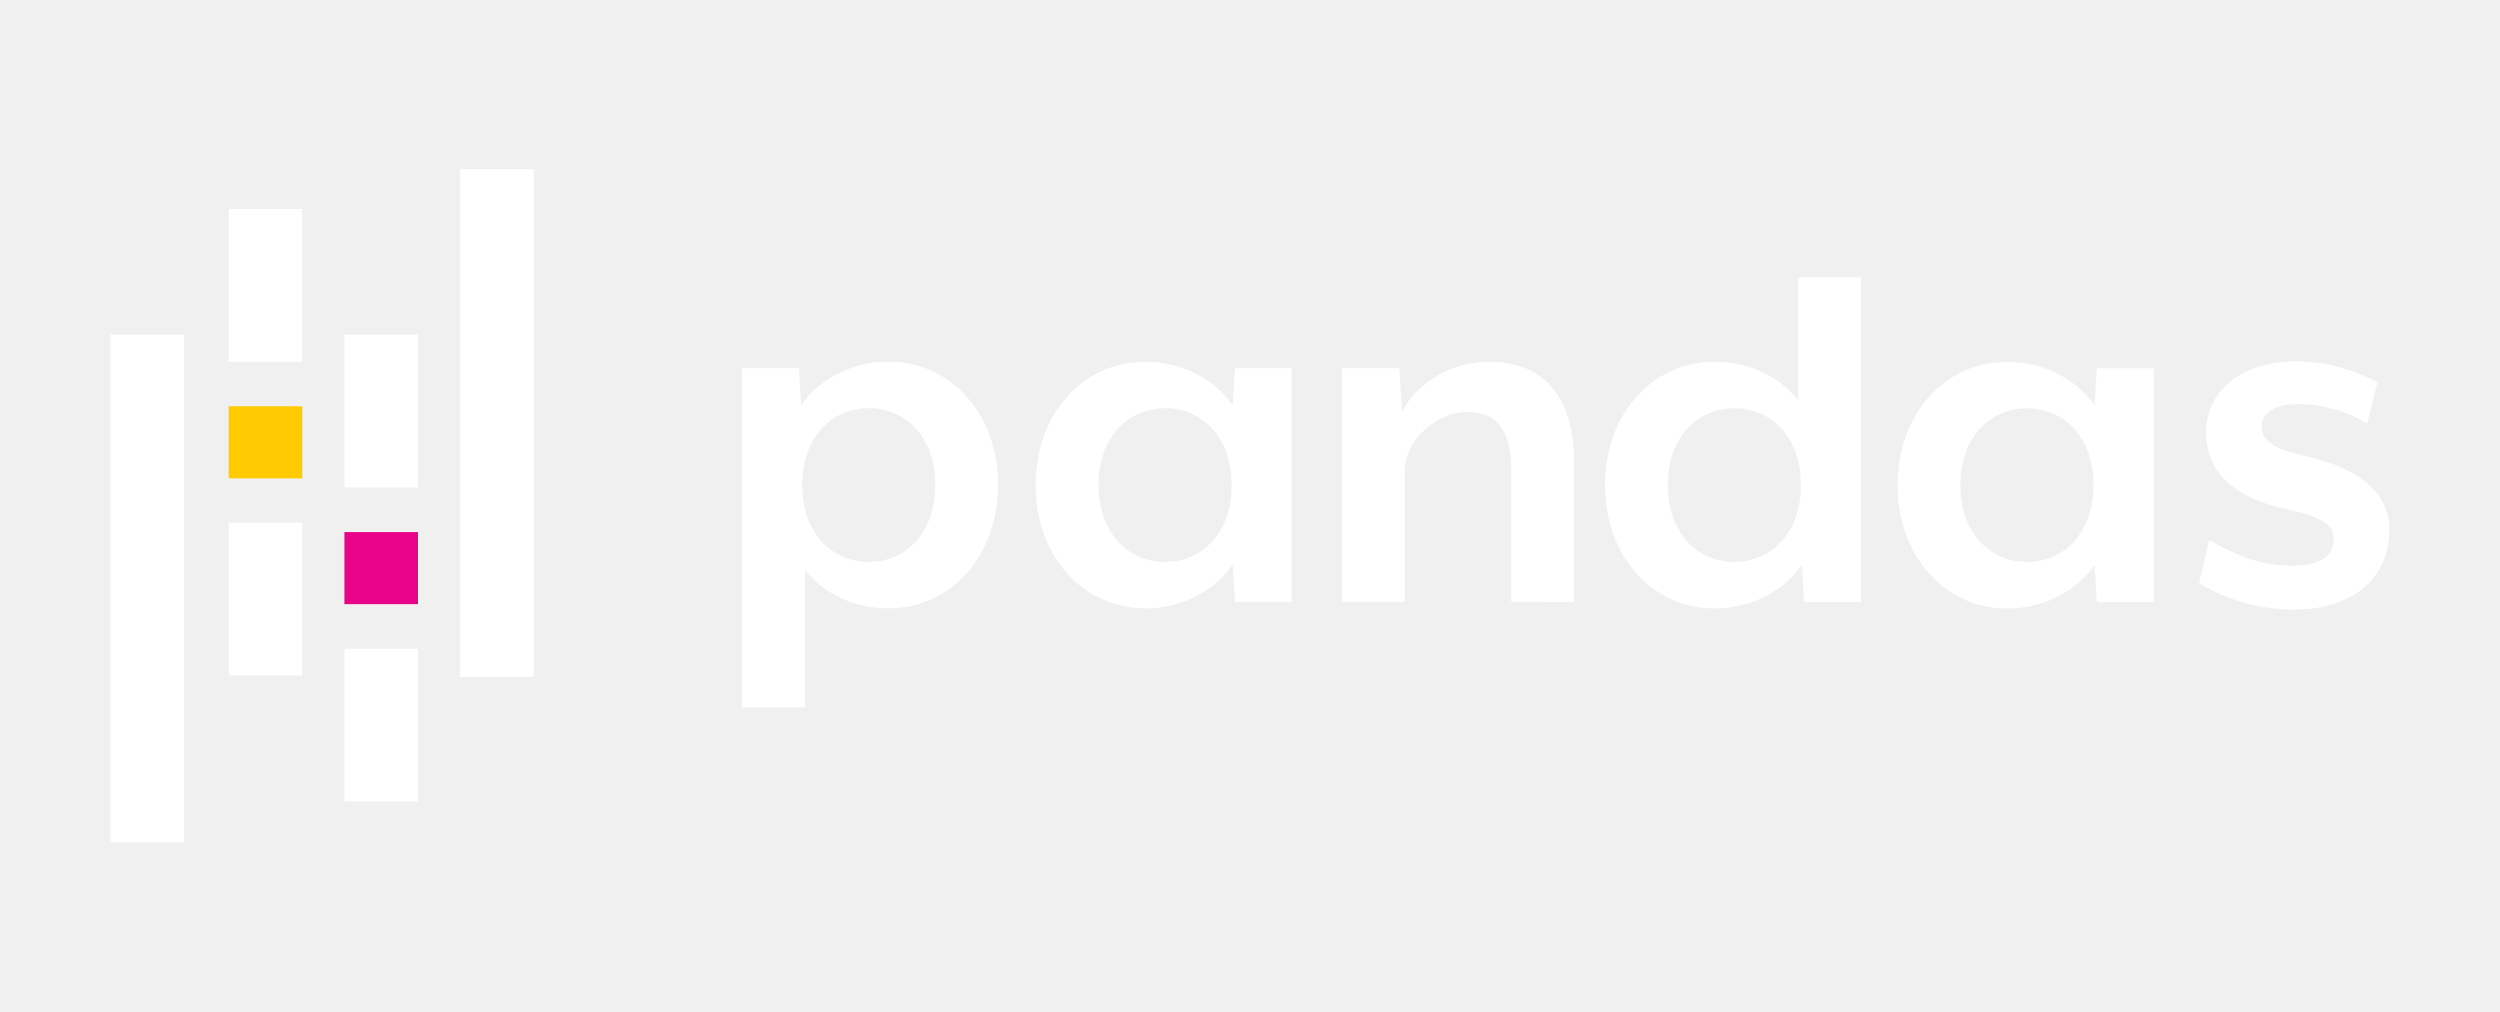
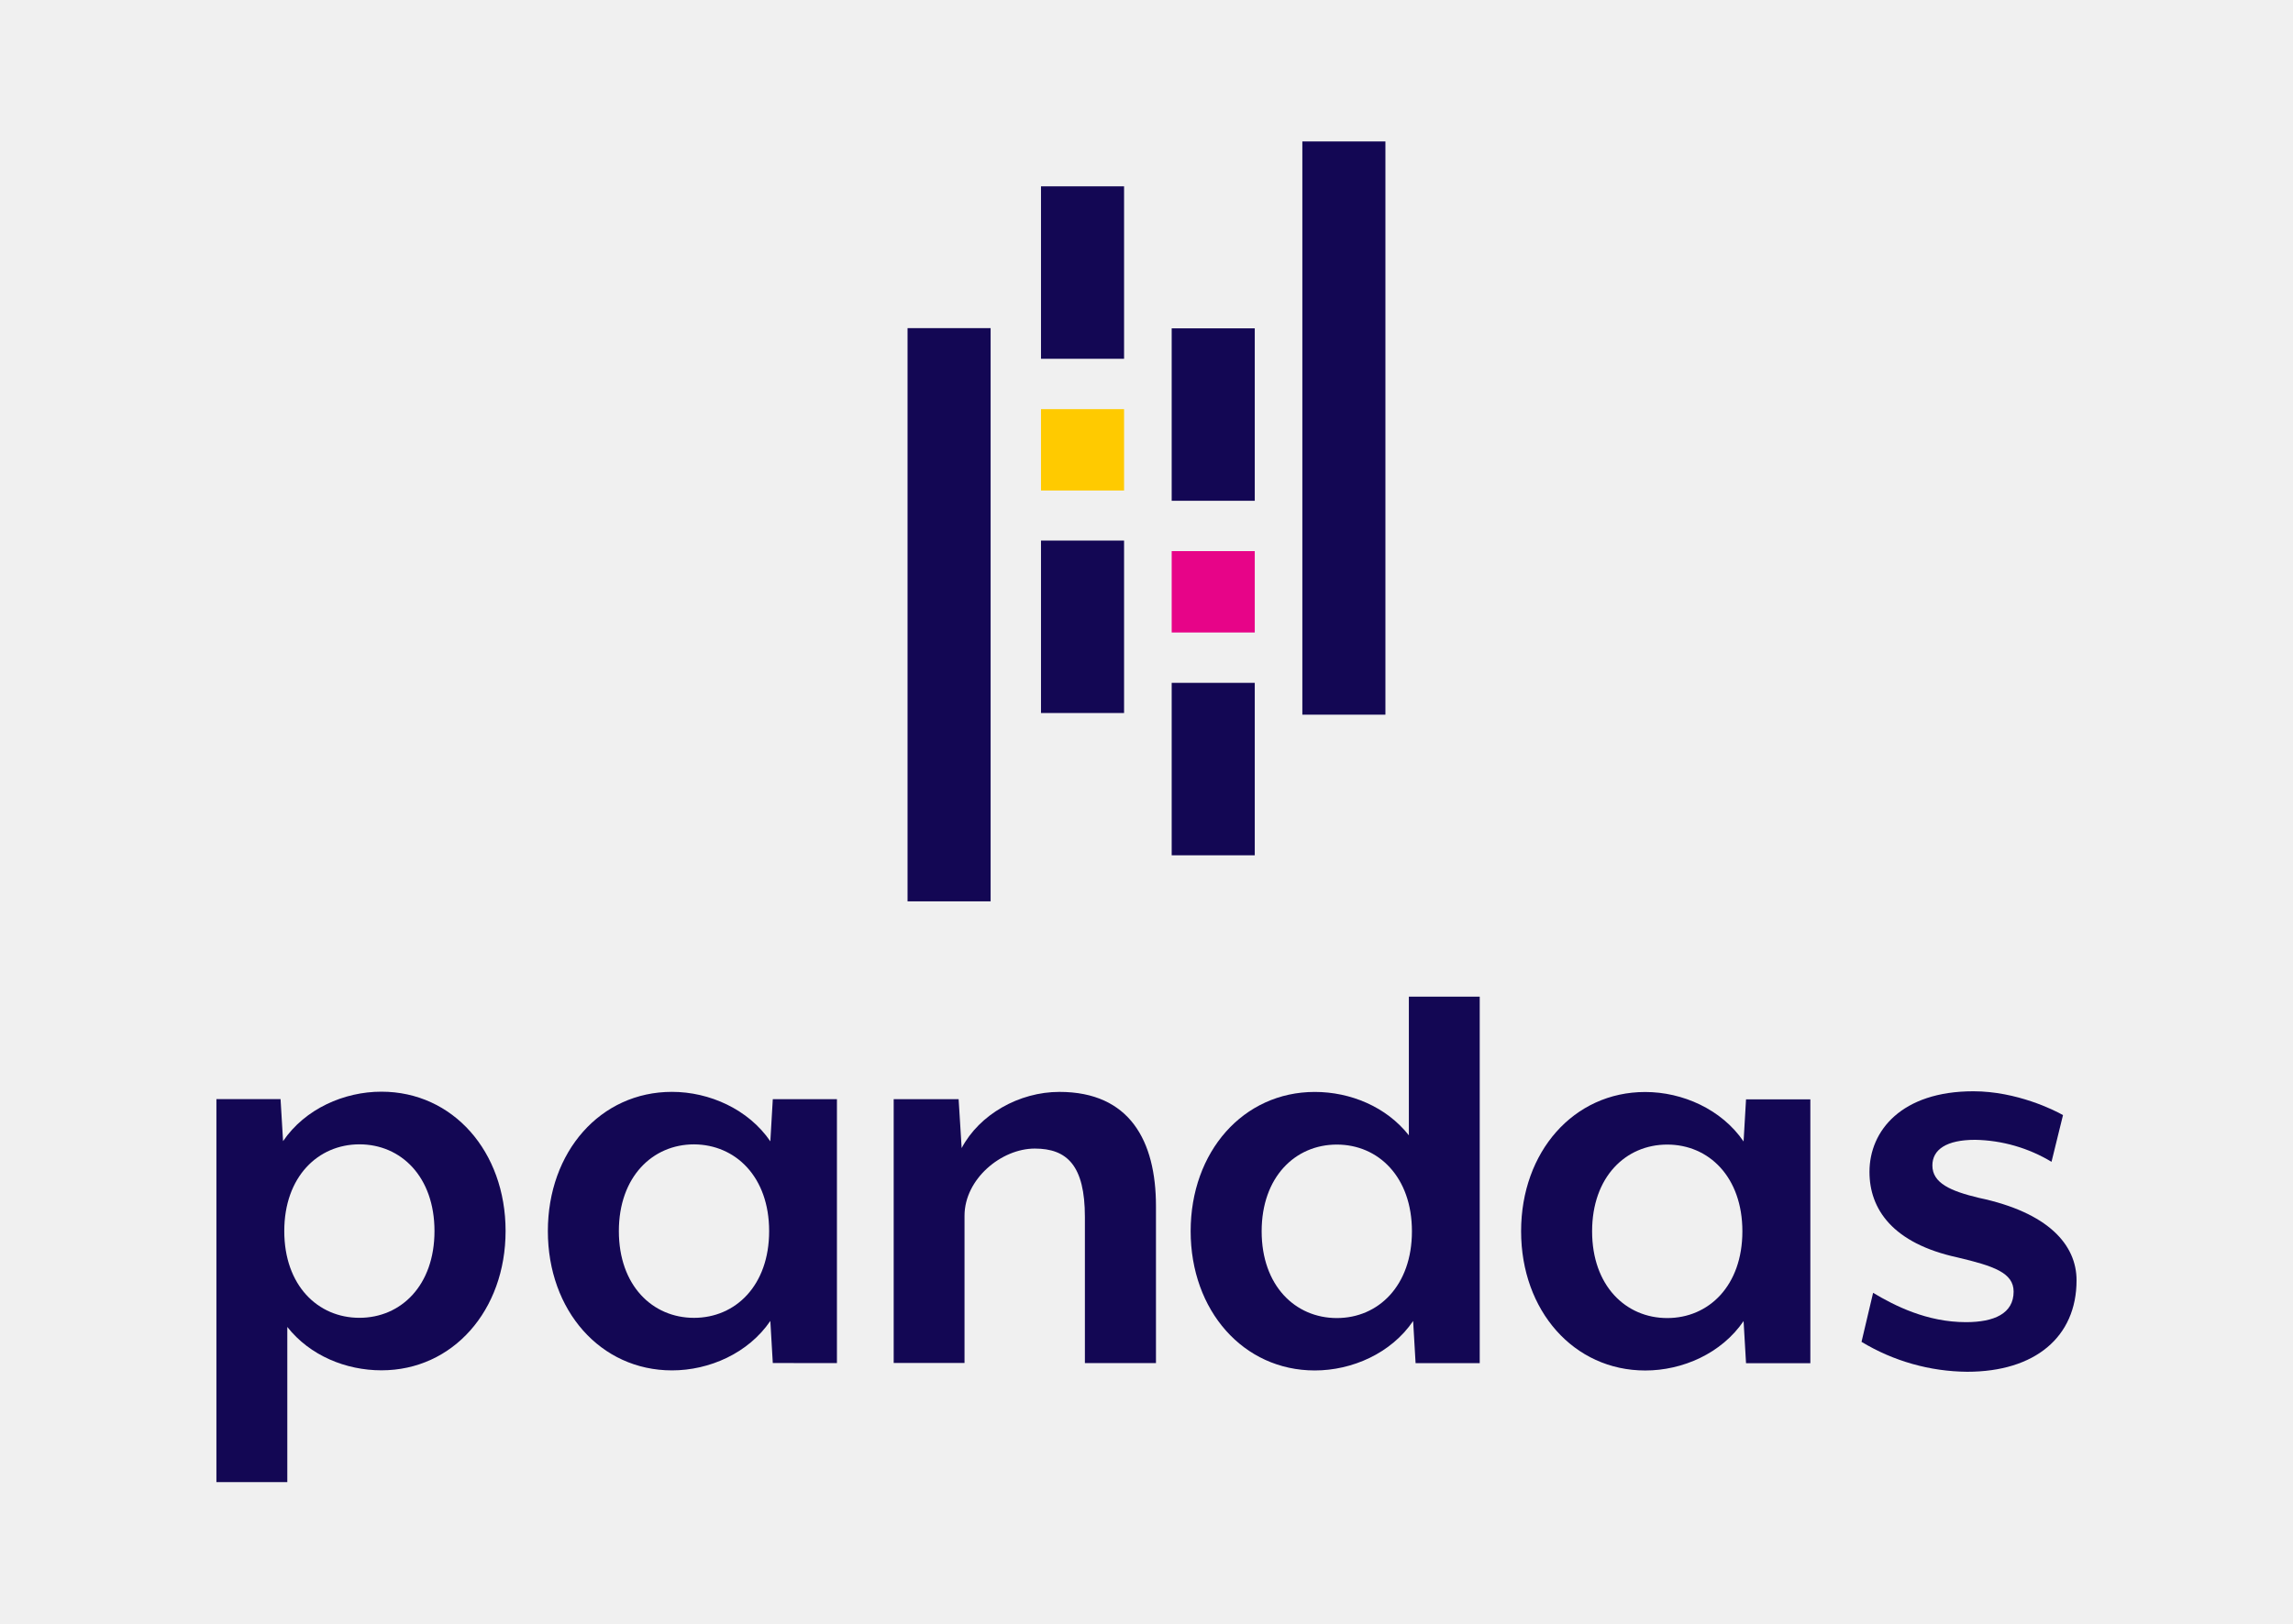
- <svg xmlns="http://www.w3.org/2000/svg" id="Layer_1" data-name="Layer 1" viewBox="0 0 818.63 331.21">
+ <svg xmlns="http://www.w3.org/2000/svg" id="Layer_1" data-name="Layer 1" viewBox="0 0 664.97 470.93">
  <defs>
-     <style>.cls-1{fill:#fff;}.cls-2{fill:#ffca00;}.cls-3{fill:#e70488;}</style>
+     <style>.cls-1{fill:#130754;}.cls-2{fill:#ffca00;}.cls-3{fill:#e70488;}</style>
  </defs>
-   <path class="cls-1" d="M290.85,199.21c-10.27,0-20.73-4.25-27.28-12.58v45H243l0-111.09h18.6l.71,12.22c6.38-9.39,17.71-14.35,28.52-14.35,20.73,0,36,17.37,36,40.4S311.58,199.22,290.85,199.21Zm-6.37-65.55c-12.05,0-21.79,9.39-21.79,25.16S272.43,184,284.48,184s21.79-9.39,21.79-25.16S296.53,133.66,284.48,133.66Z" />
-   <path class="cls-1" d="M404.36,197.1l-.71-12.22c-6.38,9.39-17.72,14.35-28.53,14.34-20.73,0-36-17.36-36-40.39s15.24-40.4,36-40.39c10.81,0,22.15,5,28.53,14.35l.71-12.22H423V197.1Zm-22.85-63.43c-12.05,0-21.79,9.39-21.8,25.16S369.45,184,381.5,184s21.8-9.39,21.8-25.16S393.56,133.67,381.51,133.67Z" />
-   <path class="cls-1" d="M494.87,197.11V154.77c0-14.88-5.13-19.84-14.52-19.84-9.75,0-20.38,8.85-20.38,19.48v42.7H439.41V120.57H458.2l.89,14.18c5.14-9.75,16.65-16.3,28.35-16.3,20.37,0,28,14.18,28,33.13v45.54Z" />
-   <path class="cls-1" d="M590.77,197.13l-.71-12.23c-6.38,9.39-17.72,14.35-28.52,14.35-20.73,0-36-17.37-36-40.4s15.24-40.39,36-40.39c10.27,0,20.72,4.26,27.28,12.58V90.83h20.56l0,106.3ZM567.92,133.7c-12,0-21.79,9.39-21.79,25.15S555.87,184,567.92,184s21.79-9.38,21.79-25.15S580,133.7,567.92,133.7Z" />
-   <path class="cls-1" d="M686.6,197.14l-.71-12.22c-6.38,9.39-17.72,14.34-28.53,14.34-20.73,0-36-17.36-36-40.4s15.24-40.39,36-40.39c10.81,0,22.15,5,28.53,14.36l.71-12.23h18.6v76.53Zm-22.85-63.43c-12,0-21.79,9.39-21.8,25.16S651.7,184,663.74,184s21.8-9.39,21.8-25.16S675.8,133.71,663.75,133.71Z" />
-   <path class="cls-1" d="M750.73,199.63a60.16,60.16,0,0,1-30.65-8.69l3.37-14.17c6.2,3.72,15.59,8.51,26.93,8.51,8.15,0,13.82-2.48,13.82-8.86,0-5.49-5.85-7.44-16.3-9.92-18.78-4.08-25.51-14-25.51-24.81,0-12.05,9.39-23.38,30.12-23.38,12.58,0,23.57,5.49,26,6.91l-3.37,13.47A44.59,44.59,0,0,0,753,132.31c-8.32,0-12.4,2.83-12.4,7.44,0,5.13,5.32,7.44,13.46,9.39,20.2,4.25,28.35,13.64,28.35,23.92C782.45,189.53,770.4,199.63,750.73,199.63Z" />
-   <rect class="cls-1" x="74.88" y="68.42" width="24.09" height="50.02" />
-   <rect class="cls-1" x="74.88" y="171.17" width="24.09" height="50.02" />
-   <rect class="cls-2" x="74.88" y="133.04" width="24.09" height="23.6" />
-   <rect class="cls-1" x="36.19" y="109.55" width="24.09" height="166.27" />
-   <rect class="cls-1" x="112.78" y="212.44" width="24.09" height="50.02" />
-   <rect class="cls-1" x="112.78" y="109.61" width="24.09" height="50.02" />
-   <rect class="cls-3" x="112.78" y="174.23" width="24.09" height="23.6" />
-   <rect class="cls-1" x="150.67" y="55.39" width="24.09" height="166.27" />
+   <path class="cls-1" d="M110.61,397.48c-10.28,0-20.73-4.25-27.29-12.58v45H62.76l0-111.08h18.6L82.09,331c6.38-9.39,17.72-14.35,28.53-14.34,20.72,0,36,17.36,36,40.4S131.33,397.49,110.61,397.48Zm-6.37-65.55c-12,0-21.8,9.39-21.8,25.16s9.74,25.16,21.79,25.16S126,372.86,126,357.09,116.28,331.93,104.24,331.93Z" />
+   <path class="cls-1" d="M224.11,395.37l-.71-12.22c-6.38,9.39-17.72,14.35-28.52,14.35-20.73,0-36-17.37-36-40.4s15.24-40.4,36-40.39c10.8,0,22.14,5,28.52,14.35l.71-12.22h18.6v76.54Zm-22.85-63.43c-12,0-21.79,9.39-21.79,25.16s9.74,25.16,21.79,25.16,21.79-9.39,21.79-25.15S213.31,332,201.26,331.94Z" />
+   <path class="cls-1" d="M314.62,395.39V353c0-14.88-5.14-19.84-14.53-19.84-9.74,0-20.37,8.85-20.38,19.48v42.7H259.17V318.84H278l.88,14.18c5.14-9.75,16.66-16.3,28.35-16.3,20.37,0,28,14.18,28,33.14v45.53Z" />
+   <path class="cls-1" d="M410.52,395.4l-.71-12.23c-6.37,9.39-17.71,14.35-28.52,14.35-20.73,0-36-17.37-36-40.4s15.24-40.39,36-40.39c10.27,0,20.73,4.26,27.28,12.59V289.1h20.55l0,106.3ZM387.68,332c-12.05,0-21.8,9.39-21.8,25.16s9.74,25.15,21.79,25.16,21.79-9.39,21.79-25.16S399.72,332,387.68,332Z" />
+   <path class="cls-1" d="M506.35,395.41l-.71-12.22c-6.38,9.39-17.72,14.35-28.52,14.34-20.73,0-36-17.36-36-40.39s15.24-40.4,36-40.39c10.8,0,22.14,5,28.52,14.35l.71-12.22H525v76.53ZM483.5,332c-12.05,0-21.79,9.39-21.79,25.16s9.74,25.16,21.79,25.16,21.79-9.39,21.79-25.16S495.55,332,483.5,332Z" />
+   <path class="cls-1" d="M570.49,397.9a60.15,60.15,0,0,1-30.65-8.68L543.2,375c6.2,3.72,15.59,8.51,26.93,8.51,8.15,0,13.82-2.48,13.82-8.86,0-5.49-5.84-7.44-16.3-9.92-18.77-4.08-25.51-14-25.5-24.81,0-12,9.39-23.38,30.12-23.38,12.58,0,23.56,5.5,26,6.91L594.94,337a44.52,44.52,0,0,0-22.14-6.38c-8.33,0-12.41,2.83-12.41,7.44,0,5.13,5.32,7.44,13.47,9.39,20.19,4.25,28.34,13.64,28.34,23.92C602.2,387.81,590.15,397.9,570.49,397.9Z" />
+   <rect class="cls-1" x="301.89" y="54.05" width="24.09" height="50.02" />
+   <rect class="cls-1" x="301.89" y="156.8" width="24.09" height="50.02" />
+   <rect class="cls-2" x="301.89" y="118.68" width="24.09" height="23.6" />
+   <rect class="cls-1" x="263.19" y="95.18" width="24.09" height="166.27" />
+   <rect class="cls-1" x="339.79" y="198.07" width="24.09" height="50.02" />
+   <rect class="cls-1" x="339.79" y="95.24" width="24.09" height="50.02" />
+   <rect class="cls-3" x="339.79" y="159.86" width="24.09" height="23.6" />
+   <rect class="cls-1" x="377.68" y="41.03" width="24.09" height="166.27" />
</svg>
